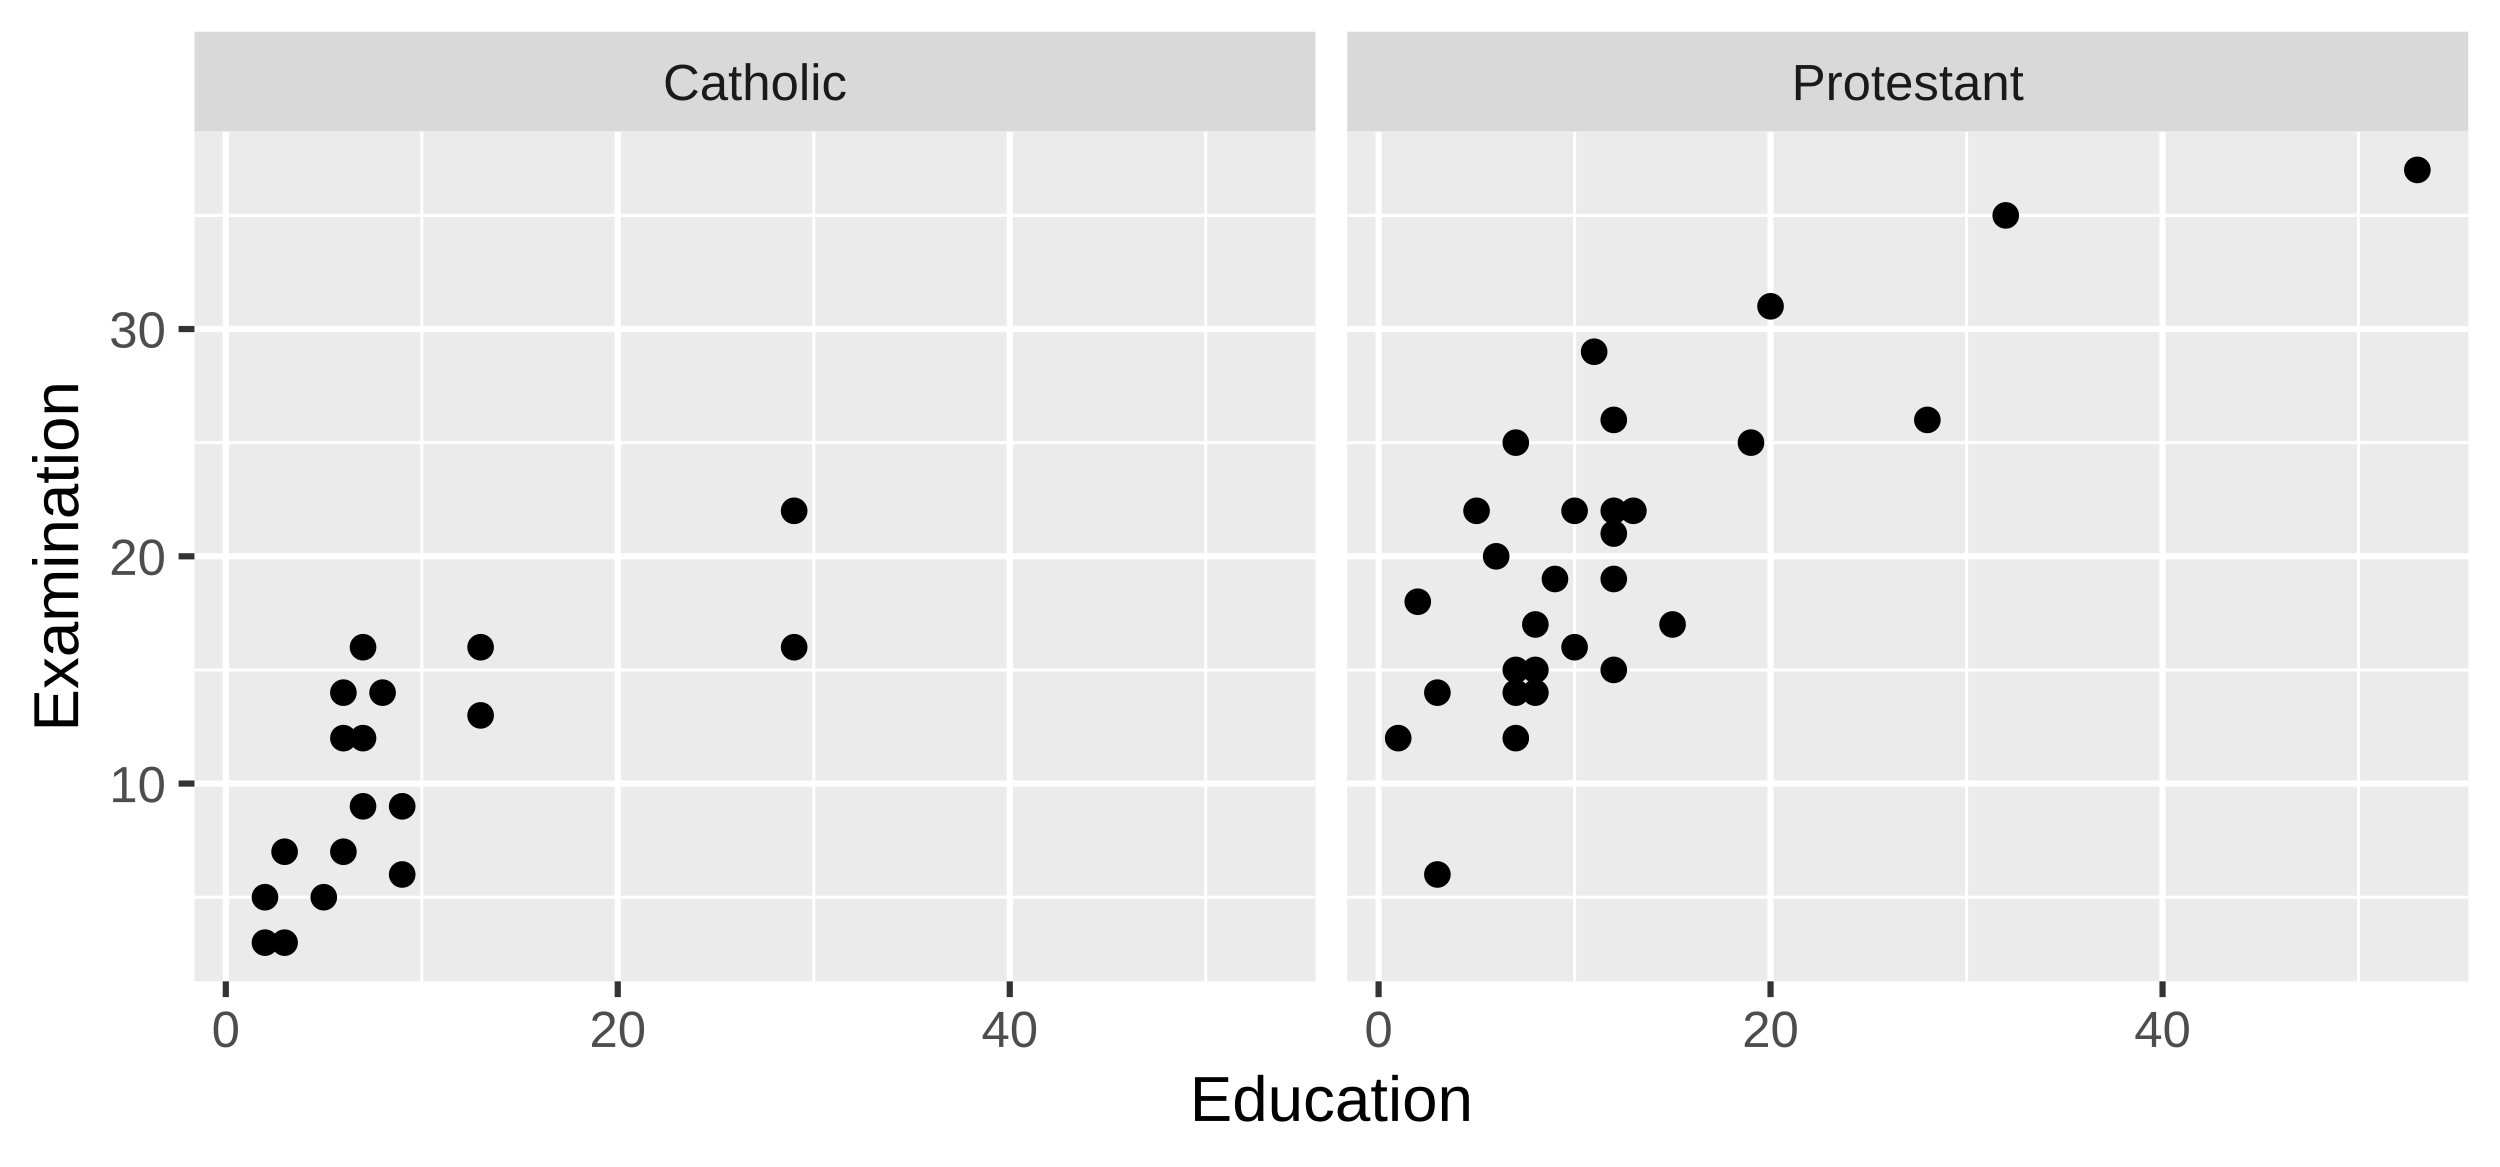
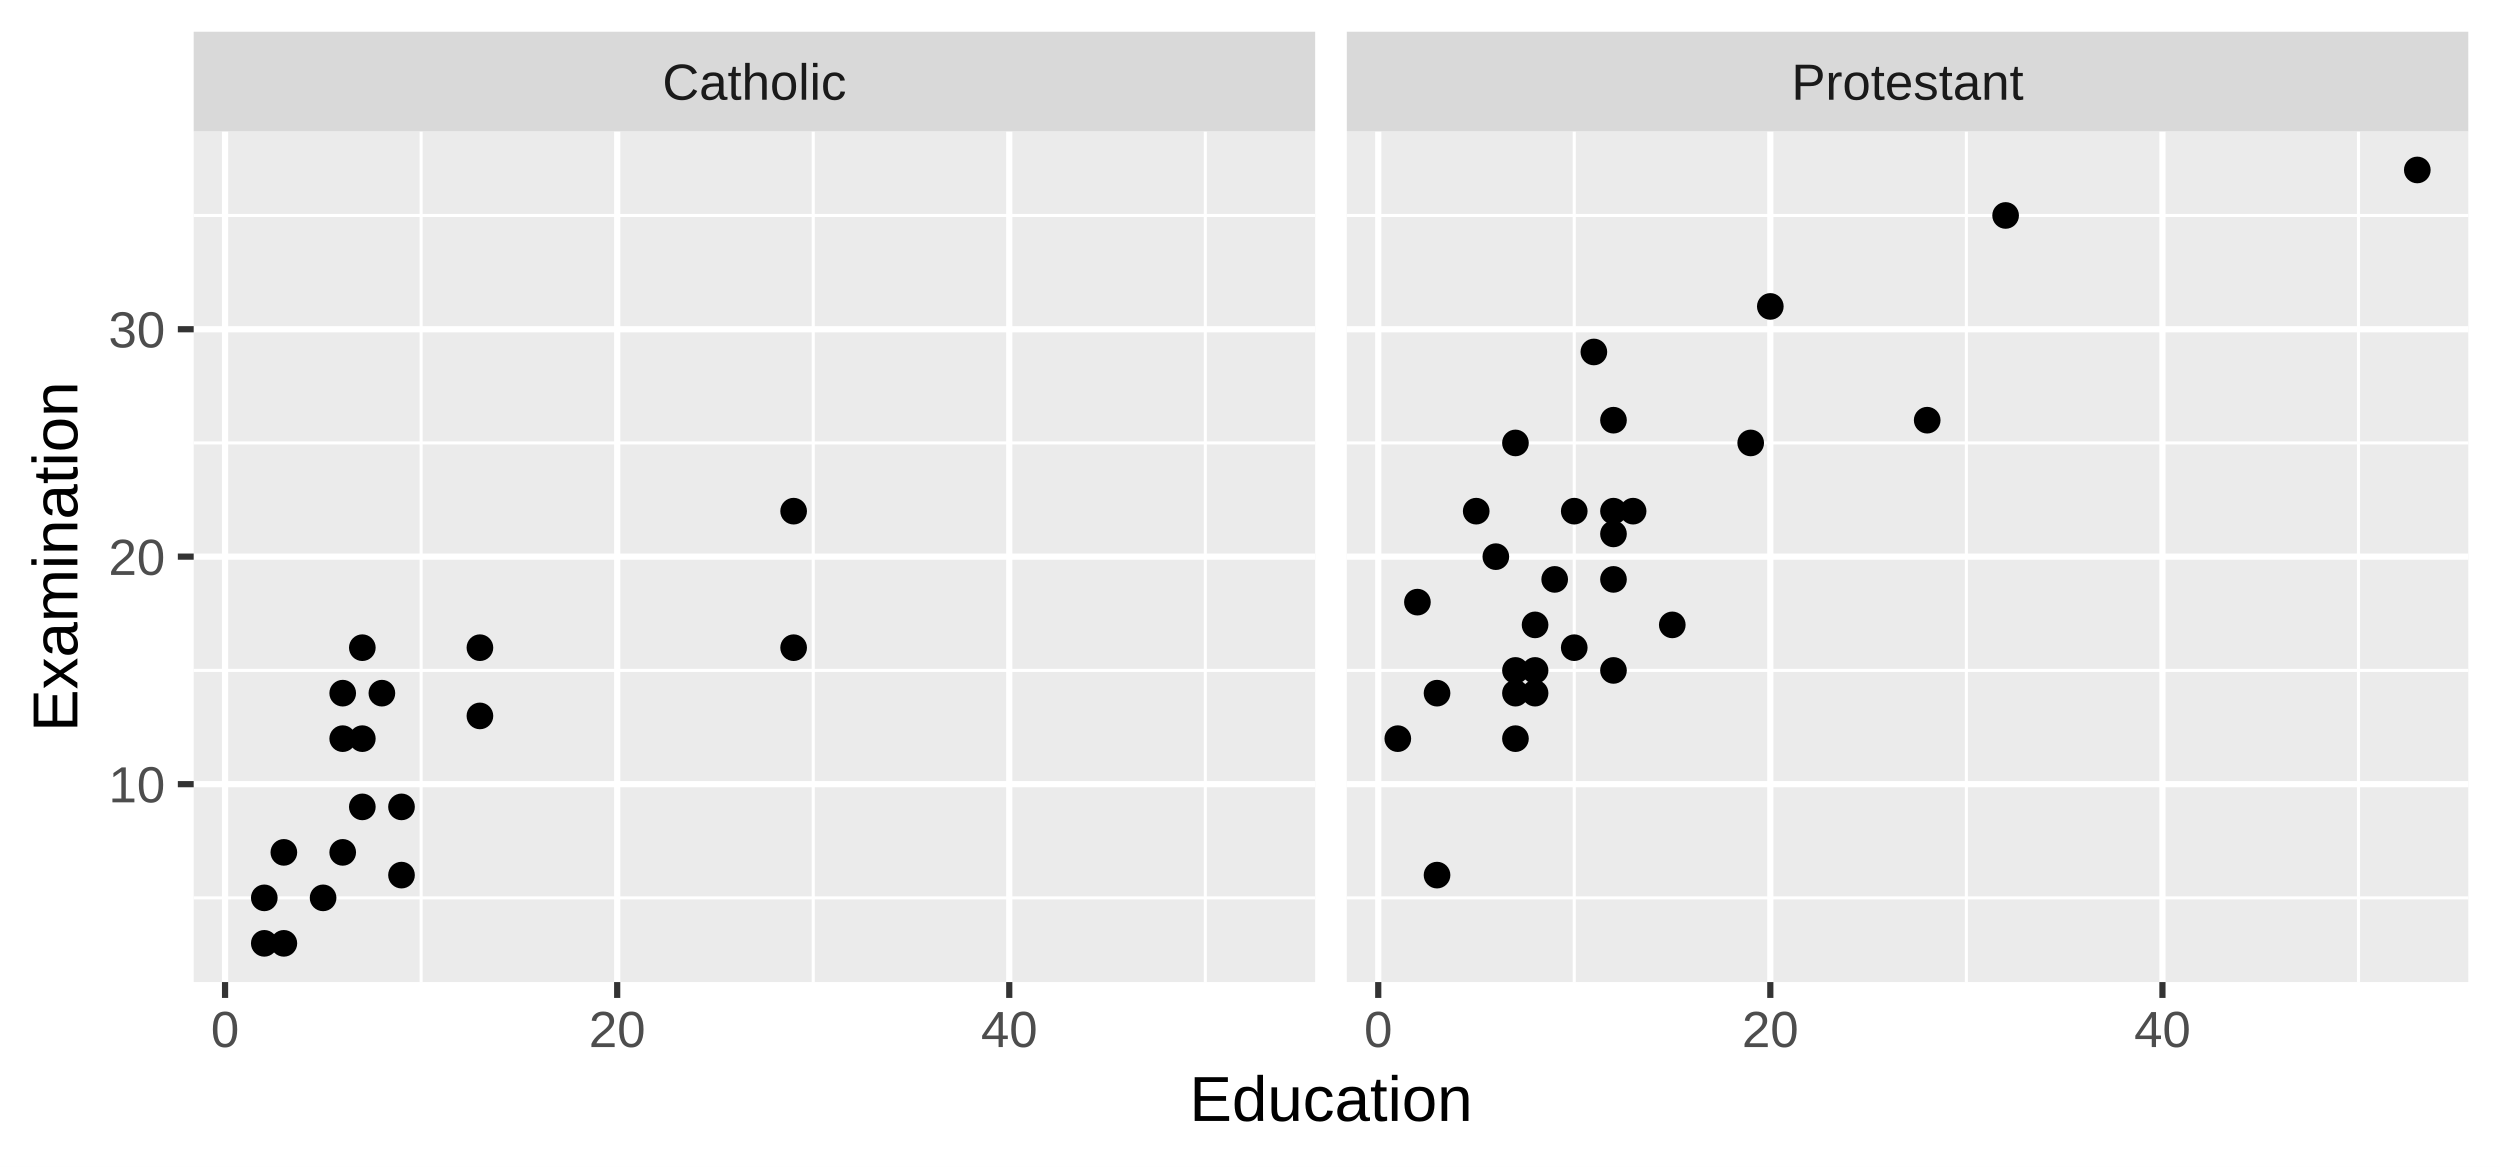
<svg xmlns="http://www.w3.org/2000/svg" class="svglite" width="432.00pt" height="201.60pt" viewBox="0 0 432.00 201.60">
  <defs>
    <style type="text/css">
    .svglite line, .svglite polyline, .svglite polygon, .svglite path, .svglite rect, .svglite circle {
      fill: none;
      stroke: #000000;
      stroke-linecap: round;
      stroke-linejoin: round;
      stroke-miterlimit: 10.00;
    }
    .svglite text {
      white-space: pre;
    }
  </style>
  </defs>
  <rect width="100%" height="100%" style="stroke: none; fill: #FFFFFF;" />
  <defs>
    <clipPath id="cpMC4wMHw0MzIuMDB8MC4wMHwyMDEuNjA=">
      <rect x="0.00" y="0.00" width="432.00" height="201.60" />
    </clipPath>
  </defs>
  <g clip-path="url(#cpMC4wMHw0MzIuMDB8MC4wMHwyMDEuNjA=)">
    <rect x="0" y="0.00" width="432.00" height="201.60" style="stroke-width: 1.07; stroke: #FFFFFF; fill: #FFFFFF;" />
  </g>
  <defs>
-     <clipPath id="cpMzMuNjB8MjI3LjMyfDIyLjY5fDE2OS41Nw==">
-       <rect x="33.60" y="22.69" width="193.72" height="146.88" />
+     <clipPath id="cpMzMuNDd8MjI3LjI2fDIyLjY5fDE2OS43MA==">
+       <rect x="33.47" y="22.69" width="193.79" height="147.01" />
    </clipPath>
  </defs>
-   <g clip-path="url(#cpMzMuNjB8MjI3LjMyfDIyLjY5fDE2OS41Nw==)">
-     <rect x="33.60" y="22.69" width="193.72" height="146.88" style="stroke-width: 1.07; stroke: none; fill: #EBEBEB;" />
-     <polyline points="33.60,155.04 227.32,155.04 " style="stroke-width: 0.53; stroke: #FFFFFF; stroke-linecap: butt;" />
-     <polyline points="33.60,115.76 227.32,115.76 " style="stroke-width: 0.53; stroke: #FFFFFF; stroke-linecap: butt;" />
-     <polyline points="33.60,76.49 227.32,76.49 " style="stroke-width: 0.53; stroke: #FFFFFF; stroke-linecap: butt;" />
-     <polyline points="33.60,37.22 227.32,37.22 " style="stroke-width: 0.53; stroke: #FFFFFF; stroke-linecap: butt;" />
-     <polyline points="72.89,169.57 72.89,22.69 " style="stroke-width: 0.53; stroke: #FFFFFF; stroke-linecap: butt;" />
-     <polyline points="140.62,169.57 140.62,22.69 " style="stroke-width: 0.53; stroke: #FFFFFF; stroke-linecap: butt;" />
-     <polyline points="208.35,169.57 208.35,22.69 " style="stroke-width: 0.53; stroke: #FFFFFF; stroke-linecap: butt;" />
-     <polyline points="33.60,135.40 227.32,135.40 " style="stroke-width: 1.07; stroke: #FFFFFF; stroke-linecap: butt;" />
-     <polyline points="33.60,96.13 227.32,96.13 " style="stroke-width: 1.07; stroke: #FFFFFF; stroke-linecap: butt;" />
-     <polyline points="33.60,56.86 227.32,56.86 " style="stroke-width: 1.07; stroke: #FFFFFF; stroke-linecap: butt;" />
-     <polyline points="39.02,169.57 39.02,22.69 " style="stroke-width: 1.07; stroke: #FFFFFF; stroke-linecap: butt;" />
-     <polyline points="106.75,169.57 106.75,22.69 " style="stroke-width: 1.07; stroke: #FFFFFF; stroke-linecap: butt;" />
-     <polyline points="174.49,169.57 174.49,22.69 " style="stroke-width: 1.07; stroke: #FFFFFF; stroke-linecap: butt;" />
-     <circle cx="69.50" cy="151.11" r="1.95" style="stroke-width: 0.71; fill: #000000;" />
-     <circle cx="55.95" cy="155.04" r="1.95" style="stroke-width: 0.71; fill: #000000;" />
-     <circle cx="62.73" cy="139.33" r="1.95" style="stroke-width: 0.71; fill: #000000;" />
-     <circle cx="62.73" cy="111.84" r="1.95" style="stroke-width: 0.71; fill: #000000;" />
-     <circle cx="66.11" cy="119.69" r="1.95" style="stroke-width: 0.71; fill: #000000;" />
-     <circle cx="62.73" cy="127.55" r="1.95" style="stroke-width: 0.71; fill: #000000;" />
-     <circle cx="83.05" cy="111.84" r="1.95" style="stroke-width: 0.71; fill: #000000;" />
-     <circle cx="59.34" cy="119.69" r="1.95" style="stroke-width: 0.71; fill: #000000;" />
-     <circle cx="45.79" cy="162.89" r="1.95" style="stroke-width: 0.71; fill: #000000;" />
-     <circle cx="59.34" cy="147.18" r="1.95" style="stroke-width: 0.71; fill: #000000;" />
-     <circle cx="45.79" cy="155.04" r="1.95" style="stroke-width: 0.71; fill: #000000;" />
-     <circle cx="59.34" cy="127.55" r="1.95" style="stroke-width: 0.71; fill: #000000;" />
-     <circle cx="49.18" cy="147.18" r="1.95" style="stroke-width: 0.71; fill: #000000;" />
-     <circle cx="69.50" cy="139.33" r="1.95" style="stroke-width: 0.71; fill: #000000;" />
-     <circle cx="49.18" cy="162.89" r="1.95" style="stroke-width: 0.71; fill: #000000;" />
-     <circle cx="83.05" cy="123.62" r="1.95" style="stroke-width: 0.71; fill: #000000;" />
-     <circle cx="137.23" cy="111.84" r="1.95" style="stroke-width: 0.71; fill: #000000;" />
-     <circle cx="137.23" cy="88.27" r="1.95" style="stroke-width: 0.71; fill: #000000;" />
+   <g clip-path="url(#cpMzMuNDd8MjI3LjI2fDIyLjY5fDE2OS43MA==)">
+     <rect x="33.47" y="22.69" width="193.79" height="147.01" style="stroke-width: 1.07; stroke: none; fill: #EBEBEB;" />
+     <polyline points="33.47,155.15 227.26,155.15 " style="stroke-width: 0.53; stroke: #FFFFFF; stroke-linecap: butt;" />
+     <polyline points="33.47,115.85 227.26,115.85 " style="stroke-width: 0.53; stroke: #FFFFFF; stroke-linecap: butt;" />
+     <polyline points="33.47,76.54 227.26,76.54 " style="stroke-width: 0.53; stroke: #FFFFFF; stroke-linecap: butt;" />
+     <polyline points="33.47,37.23 227.26,37.23 " style="stroke-width: 0.53; stroke: #FFFFFF; stroke-linecap: butt;" />
+     <polyline points="72.77,169.70 72.77,22.69 " style="stroke-width: 0.53; stroke: #FFFFFF; stroke-linecap: butt;" />
+     <polyline points="140.53,169.70 140.53,22.69 " style="stroke-width: 0.53; stroke: #FFFFFF; stroke-linecap: butt;" />
+     <polyline points="208.28,169.70 208.28,22.69 " style="stroke-width: 0.53; stroke: #FFFFFF; stroke-linecap: butt;" />
+     <polyline points="33.47,135.50 227.26,135.50 " style="stroke-width: 1.07; stroke: #FFFFFF; stroke-linecap: butt;" />
+     <polyline points="33.47,96.19 227.26,96.19 " style="stroke-width: 1.07; stroke: #FFFFFF; stroke-linecap: butt;" />
+     <polyline points="33.47,56.89 227.26,56.89 " style="stroke-width: 1.07; stroke: #FFFFFF; stroke-linecap: butt;" />
+     <polyline points="38.89,169.70 38.89,22.69 " style="stroke-width: 1.07; stroke: #FFFFFF; stroke-linecap: butt;" />
+     <polyline points="106.65,169.70 106.65,22.69 " style="stroke-width: 1.07; stroke: #FFFFFF; stroke-linecap: butt;" />
+     <polyline points="174.40,169.70 174.40,22.69 " style="stroke-width: 1.07; stroke: #FFFFFF; stroke-linecap: butt;" />
+     <circle cx="69.38" cy="151.22" r="1.95" style="stroke-width: 0.71; fill: #000000;" />
+     <circle cx="55.83" cy="155.15" r="1.95" style="stroke-width: 0.71; fill: #000000;" />
+     <circle cx="62.61" cy="139.43" r="1.95" style="stroke-width: 0.71; fill: #000000;" />
+     <circle cx="62.61" cy="111.92" r="1.95" style="stroke-width: 0.71; fill: #000000;" />
+     <circle cx="65.99" cy="119.78" r="1.95" style="stroke-width: 0.71; fill: #000000;" />
+     <circle cx="62.61" cy="127.64" r="1.95" style="stroke-width: 0.71; fill: #000000;" />
+     <circle cx="82.93" cy="111.92" r="1.95" style="stroke-width: 0.71; fill: #000000;" />
+     <circle cx="59.22" cy="119.78" r="1.95" style="stroke-width: 0.71; fill: #000000;" />
+     <circle cx="45.67" cy="163.01" r="1.95" style="stroke-width: 0.71; fill: #000000;" />
+     <circle cx="59.22" cy="147.29" r="1.95" style="stroke-width: 0.71; fill: #000000;" />
+     <circle cx="45.67" cy="155.15" r="1.95" style="stroke-width: 0.71; fill: #000000;" />
+     <circle cx="59.22" cy="127.64" r="1.95" style="stroke-width: 0.71; fill: #000000;" />
+     <circle cx="49.05" cy="147.29" r="1.95" style="stroke-width: 0.71; fill: #000000;" />
+     <circle cx="69.38" cy="139.43" r="1.95" style="stroke-width: 0.71; fill: #000000;" />
+     <circle cx="49.05" cy="163.01" r="1.95" style="stroke-width: 0.71; fill: #000000;" />
+     <circle cx="82.93" cy="123.71" r="1.95" style="stroke-width: 0.71; fill: #000000;" />
+     <circle cx="137.14" cy="111.92" r="1.95" style="stroke-width: 0.71; fill: #000000;" />
+     <circle cx="137.14" cy="88.33" r="1.95" style="stroke-width: 0.71; fill: #000000;" />
  </g>
  <g clip-path="url(#cpMC4wMHw0MzIuMDB8MC4wMHwyMDEuNjA=)">
</g>
  <defs>
-     <clipPath id="cpMjMyLjgwfDQyNi41MnwyMi42OXwxNjkuNTc=">
-       <rect x="232.80" y="22.69" width="193.72" height="146.88" />
+     <clipPath id="cpMjMyLjczfDQyNi41MnwyMi42OXwxNjkuNzA=">
+       <rect x="232.73" y="22.69" width="193.79" height="147.01" />
    </clipPath>
  </defs>
-   <g clip-path="url(#cpMjMyLjgwfDQyNi41MnwyMi42OXwxNjkuNTc=)">
-     <rect x="232.80" y="22.69" width="193.72" height="146.88" style="stroke-width: 1.07; stroke: none; fill: #EBEBEB;" />
-     <polyline points="232.80,155.04 426.52,155.04 " style="stroke-width: 0.53; stroke: #FFFFFF; stroke-linecap: butt;" />
-     <polyline points="232.80,115.76 426.52,115.76 " style="stroke-width: 0.53; stroke: #FFFFFF; stroke-linecap: butt;" />
-     <polyline points="232.80,76.49 426.52,76.49 " style="stroke-width: 0.53; stroke: #FFFFFF; stroke-linecap: butt;" />
-     <polyline points="232.80,37.22 426.52,37.22 " style="stroke-width: 0.53; stroke: #FFFFFF; stroke-linecap: butt;" />
-     <polyline points="272.09,169.57 272.09,22.69 " style="stroke-width: 0.53; stroke: #FFFFFF; stroke-linecap: butt;" />
-     <polyline points="339.82,169.57 339.82,22.69 " style="stroke-width: 0.53; stroke: #FFFFFF; stroke-linecap: butt;" />
-     <polyline points="407.55,169.57 407.55,22.69 " style="stroke-width: 0.53; stroke: #FFFFFF; stroke-linecap: butt;" />
-     <polyline points="232.80,135.40 426.52,135.40 " style="stroke-width: 1.07; stroke: #FFFFFF; stroke-linecap: butt;" />
-     <polyline points="232.80,96.13 426.52,96.13 " style="stroke-width: 1.07; stroke: #FFFFFF; stroke-linecap: butt;" />
-     <polyline points="232.80,56.86 426.52,56.86 " style="stroke-width: 1.07; stroke: #FFFFFF; stroke-linecap: butt;" />
-     <polyline points="238.22,169.57 238.22,22.69 " style="stroke-width: 1.07; stroke: #FFFFFF; stroke-linecap: butt;" />
-     <polyline points="305.95,169.57 305.95,22.69 " style="stroke-width: 1.07; stroke: #FFFFFF; stroke-linecap: butt;" />
-     <polyline points="373.69,169.57 373.69,22.69 " style="stroke-width: 1.07; stroke: #FFFFFF; stroke-linecap: butt;" />
-     <circle cx="278.86" cy="115.76" r="1.95" style="stroke-width: 0.71; fill: #000000;" />
-     <circle cx="261.93" cy="127.55" r="1.95" style="stroke-width: 0.71; fill: #000000;" />
-     <circle cx="289.02" cy="107.91" r="1.95" style="stroke-width: 0.71; fill: #000000;" />
-     <circle cx="278.86" cy="92.20" r="1.95" style="stroke-width: 0.71; fill: #000000;" />
-     <circle cx="261.93" cy="119.69" r="1.95" style="stroke-width: 0.71; fill: #000000;" />
-     <circle cx="278.86" cy="100.05" r="1.95" style="stroke-width: 0.71; fill: #000000;" />
-     <circle cx="255.15" cy="88.27" r="1.95" style="stroke-width: 0.71; fill: #000000;" />
-     <circle cx="244.99" cy="103.98" r="1.95" style="stroke-width: 0.71; fill: #000000;" />
-     <circle cx="265.31" cy="107.91" r="1.95" style="stroke-width: 0.71; fill: #000000;" />
-     <circle cx="333.05" cy="72.56" r="1.95" style="stroke-width: 0.71; fill: #000000;" />
-     <circle cx="305.95" cy="52.93" r="1.95" style="stroke-width: 0.71; fill: #000000;" />
-     <circle cx="268.70" cy="100.05" r="1.95" style="stroke-width: 0.71; fill: #000000;" />
-     <circle cx="272.09" cy="88.27" r="1.95" style="stroke-width: 0.71; fill: #000000;" />
-     <circle cx="248.38" cy="119.69" r="1.95" style="stroke-width: 0.71; fill: #000000;" />
-     <circle cx="278.86" cy="88.27" r="1.95" style="stroke-width: 0.71; fill: #000000;" />
-     <circle cx="258.54" cy="96.13" r="1.95" style="stroke-width: 0.71; fill: #000000;" />
-     <circle cx="241.61" cy="127.55" r="1.95" style="stroke-width: 0.71; fill: #000000;" />
-     <circle cx="265.31" cy="119.69" r="1.95" style="stroke-width: 0.71; fill: #000000;" />
-     <circle cx="248.38" cy="151.11" r="1.95" style="stroke-width: 0.71; fill: #000000;" />
-     <circle cx="272.09" cy="111.84" r="1.95" style="stroke-width: 0.71; fill: #000000;" />
-     <circle cx="302.57" cy="76.49" r="1.95" style="stroke-width: 0.71; fill: #000000;" />
-     <circle cx="265.31" cy="115.76" r="1.95" style="stroke-width: 0.71; fill: #000000;" />
-     <circle cx="278.86" cy="72.56" r="1.95" style="stroke-width: 0.71; fill: #000000;" />
-     <circle cx="275.47" cy="60.78" r="1.95" style="stroke-width: 0.71; fill: #000000;" />
-     <circle cx="282.25" cy="88.27" r="1.95" style="stroke-width: 0.71; fill: #000000;" />
-     <circle cx="346.59" cy="37.22" r="1.95" style="stroke-width: 0.71; fill: #000000;" />
-     <circle cx="261.93" cy="115.76" r="1.95" style="stroke-width: 0.71; fill: #000000;" />
-     <circle cx="261.93" cy="76.49" r="1.95" style="stroke-width: 0.71; fill: #000000;" />
-     <circle cx="417.72" cy="29.36" r="1.95" style="stroke-width: 0.71; fill: #000000;" />
+   <g clip-path="url(#cpMjMyLjczfDQyNi41MnwyMi42OXwxNjkuNzA=)">
+     <rect x="232.73" y="22.69" width="193.79" height="147.01" style="stroke-width: 1.07; stroke: none; fill: #EBEBEB;" />
+     <polyline points="232.73,155.15 426.52,155.15 " style="stroke-width: 0.53; stroke: #FFFFFF; stroke-linecap: butt;" />
+     <polyline points="232.73,115.85 426.52,115.85 " style="stroke-width: 0.53; stroke: #FFFFFF; stroke-linecap: butt;" />
+     <polyline points="232.73,76.54 426.52,76.54 " style="stroke-width: 0.53; stroke: #FFFFFF; stroke-linecap: butt;" />
+     <polyline points="232.73,37.23 426.52,37.23 " style="stroke-width: 0.53; stroke: #FFFFFF; stroke-linecap: butt;" />
+     <polyline points="272.03,169.70 272.03,22.69 " style="stroke-width: 0.53; stroke: #FFFFFF; stroke-linecap: butt;" />
+     <polyline points="339.79,169.70 339.79,22.69 " style="stroke-width: 0.53; stroke: #FFFFFF; stroke-linecap: butt;" />
+     <polyline points="407.55,169.70 407.55,22.69 " style="stroke-width: 0.53; stroke: #FFFFFF; stroke-linecap: butt;" />
+     <polyline points="232.73,135.50 426.52,135.50 " style="stroke-width: 1.07; stroke: #FFFFFF; stroke-linecap: butt;" />
+     <polyline points="232.73,96.19 426.52,96.19 " style="stroke-width: 1.07; stroke: #FFFFFF; stroke-linecap: butt;" />
+     <polyline points="232.73,56.89 426.52,56.89 " style="stroke-width: 1.07; stroke: #FFFFFF; stroke-linecap: butt;" />
+     <polyline points="238.16,169.70 238.16,22.69 " style="stroke-width: 1.07; stroke: #FFFFFF; stroke-linecap: butt;" />
+     <polyline points="305.91,169.70 305.91,22.69 " style="stroke-width: 1.07; stroke: #FFFFFF; stroke-linecap: butt;" />
+     <polyline points="373.67,169.70 373.67,22.69 " style="stroke-width: 1.07; stroke: #FFFFFF; stroke-linecap: butt;" />
+     <circle cx="278.81" cy="115.85" r="1.95" style="stroke-width: 0.71; fill: #000000;" />
+     <circle cx="261.87" cy="127.64" r="1.95" style="stroke-width: 0.71; fill: #000000;" />
+     <circle cx="288.97" cy="107.98" r="1.95" style="stroke-width: 0.71; fill: #000000;" />
+     <circle cx="278.81" cy="92.26" r="1.95" style="stroke-width: 0.71; fill: #000000;" />
+     <circle cx="261.87" cy="119.78" r="1.95" style="stroke-width: 0.71; fill: #000000;" />
+     <circle cx="278.81" cy="100.12" r="1.95" style="stroke-width: 0.71; fill: #000000;" />
+     <circle cx="255.09" cy="88.33" r="1.95" style="stroke-width: 0.71; fill: #000000;" />
+     <circle cx="244.93" cy="104.05" r="1.95" style="stroke-width: 0.71; fill: #000000;" />
+     <circle cx="265.26" cy="107.98" r="1.95" style="stroke-width: 0.71; fill: #000000;" />
+     <circle cx="333.02" cy="72.61" r="1.95" style="stroke-width: 0.71; fill: #000000;" />
+     <circle cx="305.91" cy="52.95" r="1.95" style="stroke-width: 0.71; fill: #000000;" />
+     <circle cx="268.65" cy="100.12" r="1.95" style="stroke-width: 0.71; fill: #000000;" />
+     <circle cx="272.03" cy="88.33" r="1.95" style="stroke-width: 0.71; fill: #000000;" />
+     <circle cx="248.32" cy="119.78" r="1.95" style="stroke-width: 0.71; fill: #000000;" />
+     <circle cx="278.81" cy="88.33" r="1.95" style="stroke-width: 0.71; fill: #000000;" />
+     <circle cx="258.48" cy="96.19" r="1.95" style="stroke-width: 0.71; fill: #000000;" />
+     <circle cx="241.54" cy="127.64" r="1.95" style="stroke-width: 0.71; fill: #000000;" />
+     <circle cx="265.26" cy="119.78" r="1.95" style="stroke-width: 0.71; fill: #000000;" />
+     <circle cx="248.32" cy="151.22" r="1.95" style="stroke-width: 0.71; fill: #000000;" />
+     <circle cx="272.03" cy="111.92" r="1.95" style="stroke-width: 0.71; fill: #000000;" />
+     <circle cx="302.52" cy="76.54" r="1.95" style="stroke-width: 0.71; fill: #000000;" />
+     <circle cx="265.26" cy="115.85" r="1.95" style="stroke-width: 0.71; fill: #000000;" />
+     <circle cx="278.81" cy="72.61" r="1.95" style="stroke-width: 0.71; fill: #000000;" />
+     <circle cx="275.42" cy="60.82" r="1.95" style="stroke-width: 0.71; fill: #000000;" />
+     <circle cx="282.20" cy="88.33" r="1.95" style="stroke-width: 0.71; fill: #000000;" />
+     <circle cx="346.57" cy="37.23" r="1.95" style="stroke-width: 0.71; fill: #000000;" />
+     <circle cx="261.87" cy="115.85" r="1.95" style="stroke-width: 0.71; fill: #000000;" />
+     <circle cx="261.87" cy="76.54" r="1.95" style="stroke-width: 0.71; fill: #000000;" />
+     <circle cx="417.71" cy="29.37" r="1.95" style="stroke-width: 0.71; fill: #000000;" />
  </g>
  <g clip-path="url(#cpMC4wMHw0MzIuMDB8MC4wMHwyMDEuNjA=)">
</g>
  <defs>
-     <clipPath id="cpMzMuNjB8MjI3LjMyfDUuNDh8MjIuNjk=">
-       <rect x="33.60" y="5.48" width="193.72" height="17.21" />
+     <clipPath id="cpMzMuNDd8MjI3LjI2fDUuNDh8MjIuNjk=">
+       <rect x="33.47" y="5.48" width="193.79" height="17.21" />
    </clipPath>
  </defs>
-   <g clip-path="url(#cpMzMuNjB8MjI3LjMyfDUuNDh8MjIuNjk=)">
-     <rect x="33.60" y="5.48" width="193.72" height="17.21" style="stroke-width: 1.07; stroke: none; fill: #D9D9D9;" />
-     <text x="130.46" y="17.29" text-anchor="middle" style="font-size: 8.80px;fill: #1A1A1A; font-family: &quot;Arimo&quot;;" textLength="35.68px" lengthAdjust="spacingAndGlyphs">Catholic</text>
+   <g clip-path="url(#cpMzMuNDd8MjI3LjI2fDUuNDh8MjIuNjk=)">
+     <rect x="33.47" y="5.48" width="193.79" height="17.21" style="stroke-width: 1.07; stroke: none; fill: #D9D9D9;" />
+     <text x="130.36" y="17.24" text-anchor="middle" style="font-size: 8.80px;fill: #1A1A1A; font-family: &quot;Arial&quot;;" textLength="31.78px" lengthAdjust="spacingAndGlyphs">Catholic</text>
  </g>
  <g clip-path="url(#cpMC4wMHw0MzIuMDB8MC4wMHwyMDEuNjA=)">
</g>
  <defs>
-     <clipPath id="cpMjMyLjgwfDQyNi41Mnw1LjQ4fDIyLjY5">
-       <rect x="232.80" y="5.48" width="193.72" height="17.21" />
+     <clipPath id="cpMjMyLjczfDQyNi41Mnw1LjQ4fDIyLjY5">
+       <rect x="232.73" y="5.48" width="193.79" height="17.21" />
    </clipPath>
  </defs>
-   <g clip-path="url(#cpMjMyLjgwfDQyNi41Mnw1LjQ4fDIyLjY5)">
-     <rect x="232.80" y="5.48" width="193.72" height="17.21" style="stroke-width: 1.07; stroke: none; fill: #D9D9D9;" />
-     <text x="329.66" y="17.29" text-anchor="middle" style="font-size: 8.80px;fill: #1A1A1A; font-family: &quot;Arimo&quot;;" textLength="45.27px" lengthAdjust="spacingAndGlyphs">Protestant</text>
+   <g clip-path="url(#cpMjMyLjczfDQyNi41Mnw1LjQ4fDIyLjY5)">
+     <rect x="232.73" y="5.48" width="193.79" height="17.21" style="stroke-width: 1.07; stroke: none; fill: #D9D9D9;" />
+     <text x="329.63" y="17.24" text-anchor="middle" style="font-size: 8.80px;fill: #1A1A1A; font-family: &quot;Arial&quot;;" textLength="40.10px" lengthAdjust="spacingAndGlyphs">Protestant</text>
  </g>
  <g clip-path="url(#cpMC4wMHw0MzIuMDB8MC4wMHwyMDEuNjA=)">
-     <polyline points="39.02,172.31 39.02,169.57 " style="stroke-width: 1.07; stroke: #333333; stroke-linecap: butt;" />
-     <polyline points="106.75,172.31 106.75,169.57 " style="stroke-width: 1.07; stroke: #333333; stroke-linecap: butt;" />
-     <polyline points="174.49,172.31 174.49,169.57 " style="stroke-width: 1.07; stroke: #333333; stroke-linecap: butt;" />
-     <text x="39.02" y="180.91" text-anchor="middle" style="font-size: 8.80px;fill: #4D4D4D; font-family: &quot;Arimo&quot;;" textLength="5.59px" lengthAdjust="spacingAndGlyphs">0</text>
-     <text x="106.75" y="180.91" text-anchor="middle" style="font-size: 8.80px;fill: #4D4D4D; font-family: &quot;Arimo&quot;;" textLength="11.19px" lengthAdjust="spacingAndGlyphs">20</text>
-     <text x="174.49" y="180.91" text-anchor="middle" style="font-size: 8.80px;fill: #4D4D4D; font-family: &quot;Arimo&quot;;" textLength="11.19px" lengthAdjust="spacingAndGlyphs">40</text>
-     <polyline points="238.22,172.31 238.22,169.57 " style="stroke-width: 1.07; stroke: #333333; stroke-linecap: butt;" />
-     <polyline points="305.95,172.31 305.95,169.57 " style="stroke-width: 1.07; stroke: #333333; stroke-linecap: butt;" />
-     <polyline points="373.69,172.31 373.69,169.57 " style="stroke-width: 1.07; stroke: #333333; stroke-linecap: butt;" />
-     <text x="238.22" y="180.91" text-anchor="middle" style="font-size: 8.80px;fill: #4D4D4D; font-family: &quot;Arimo&quot;;" textLength="5.59px" lengthAdjust="spacingAndGlyphs">0</text>
-     <text x="305.95" y="180.91" text-anchor="middle" style="font-size: 8.80px;fill: #4D4D4D; font-family: &quot;Arimo&quot;;" textLength="11.19px" lengthAdjust="spacingAndGlyphs">20</text>
-     <text x="373.69" y="180.91" text-anchor="middle" style="font-size: 8.80px;fill: #4D4D4D; font-family: &quot;Arimo&quot;;" textLength="11.19px" lengthAdjust="spacingAndGlyphs">40</text>
-     <text x="28.67" y="138.61" text-anchor="end" style="font-size: 8.80px;fill: #4D4D4D; font-family: &quot;Arimo&quot;;" textLength="11.19px" lengthAdjust="spacingAndGlyphs">10</text>
-     <text x="28.67" y="99.34" text-anchor="end" style="font-size: 8.80px;fill: #4D4D4D; font-family: &quot;Arimo&quot;;" textLength="11.19px" lengthAdjust="spacingAndGlyphs">20</text>
-     <text x="28.67" y="60.06" text-anchor="end" style="font-size: 8.80px;fill: #4D4D4D; font-family: &quot;Arimo&quot;;" textLength="11.19px" lengthAdjust="spacingAndGlyphs">30</text>
-     <polyline points="30.86,135.40 33.60,135.40 " style="stroke-width: 1.07; stroke: #333333; stroke-linecap: butt;" />
-     <polyline points="30.86,96.13 33.60,96.13 " style="stroke-width: 1.07; stroke: #333333; stroke-linecap: butt;" />
-     <polyline points="30.86,56.86 33.60,56.86 " style="stroke-width: 1.07; stroke: #333333; stroke-linecap: butt;" />
-     <text x="230.06" y="193.70" text-anchor="middle" style="font-size: 11.00px; font-family: &quot;Arimo&quot;;" textLength="54.76px" lengthAdjust="spacingAndGlyphs">Education</text>
-     <text transform="translate(13.50,96.13) rotate(-90)" text-anchor="middle" style="font-size: 11.00px; font-family: &quot;Arimo&quot;;" textLength="68.75px" lengthAdjust="spacingAndGlyphs">Examination</text>
+     <polyline points="38.89,172.44 38.89,169.70 " style="stroke-width: 1.07; stroke: #333333; stroke-linecap: butt;" />
+     <polyline points="106.65,172.44 106.65,169.70 " style="stroke-width: 1.07; stroke: #333333; stroke-linecap: butt;" />
+     <polyline points="174.40,172.44 174.40,169.70 " style="stroke-width: 1.07; stroke: #333333; stroke-linecap: butt;" />
+     <text x="38.89" y="180.93" text-anchor="middle" style="font-size: 8.80px;fill: #4D4D4D; font-family: &quot;Arial&quot;;" textLength="4.90px" lengthAdjust="spacingAndGlyphs">0</text>
+     <text x="106.65" y="180.93" text-anchor="middle" style="font-size: 8.80px;fill: #4D4D4D; font-family: &quot;Arial&quot;;" textLength="9.79px" lengthAdjust="spacingAndGlyphs">20</text>
+     <text x="174.40" y="180.93" text-anchor="middle" style="font-size: 8.80px;fill: #4D4D4D; font-family: &quot;Arial&quot;;" textLength="9.79px" lengthAdjust="spacingAndGlyphs">40</text>
+     <polyline points="238.16,172.44 238.16,169.70 " style="stroke-width: 1.07; stroke: #333333; stroke-linecap: butt;" />
+     <polyline points="305.91,172.44 305.91,169.70 " style="stroke-width: 1.07; stroke: #333333; stroke-linecap: butt;" />
+     <polyline points="373.67,172.44 373.67,169.70 " style="stroke-width: 1.07; stroke: #333333; stroke-linecap: butt;" />
+     <text x="238.16" y="180.93" text-anchor="middle" style="font-size: 8.80px;fill: #4D4D4D; font-family: &quot;Arial&quot;;" textLength="4.90px" lengthAdjust="spacingAndGlyphs">0</text>
+     <text x="305.91" y="180.93" text-anchor="middle" style="font-size: 8.80px;fill: #4D4D4D; font-family: &quot;Arial&quot;;" textLength="9.79px" lengthAdjust="spacingAndGlyphs">20</text>
+     <text x="373.67" y="180.93" text-anchor="middle" style="font-size: 8.80px;fill: #4D4D4D; font-family: &quot;Arial&quot;;" textLength="9.79px" lengthAdjust="spacingAndGlyphs">40</text>
+     <text x="28.54" y="138.65" text-anchor="end" style="font-size: 8.80px;fill: #4D4D4D; font-family: &quot;Arial&quot;;" textLength="9.79px" lengthAdjust="spacingAndGlyphs">10</text>
+     <text x="28.54" y="99.35" text-anchor="end" style="font-size: 8.80px;fill: #4D4D4D; font-family: &quot;Arial&quot;;" textLength="9.79px" lengthAdjust="spacingAndGlyphs">20</text>
+     <text x="28.54" y="60.04" text-anchor="end" style="font-size: 8.80px;fill: #4D4D4D; font-family: &quot;Arial&quot;;" textLength="9.79px" lengthAdjust="spacingAndGlyphs">30</text>
+     <polyline points="30.73,135.50 33.47,135.50 " style="stroke-width: 1.07; stroke: #333333; stroke-linecap: butt;" />
+     <polyline points="30.73,96.19 33.47,96.19 " style="stroke-width: 1.07; stroke: #333333; stroke-linecap: butt;" />
+     <polyline points="30.73,56.89 33.47,56.89 " style="stroke-width: 1.07; stroke: #333333; stroke-linecap: butt;" />
+     <text x="230.00" y="193.70" text-anchor="middle" style="font-size: 11.00px; font-family: &quot;Arial&quot;;" textLength="48.93px" lengthAdjust="spacingAndGlyphs">Education</text>
+     <text transform="translate(13.37,96.19) rotate(-90)" text-anchor="middle" style="font-size: 11.00px; font-family: &quot;Arial&quot;;" textLength="60.54px" lengthAdjust="spacingAndGlyphs">Examination</text>
  </g>
</svg>
